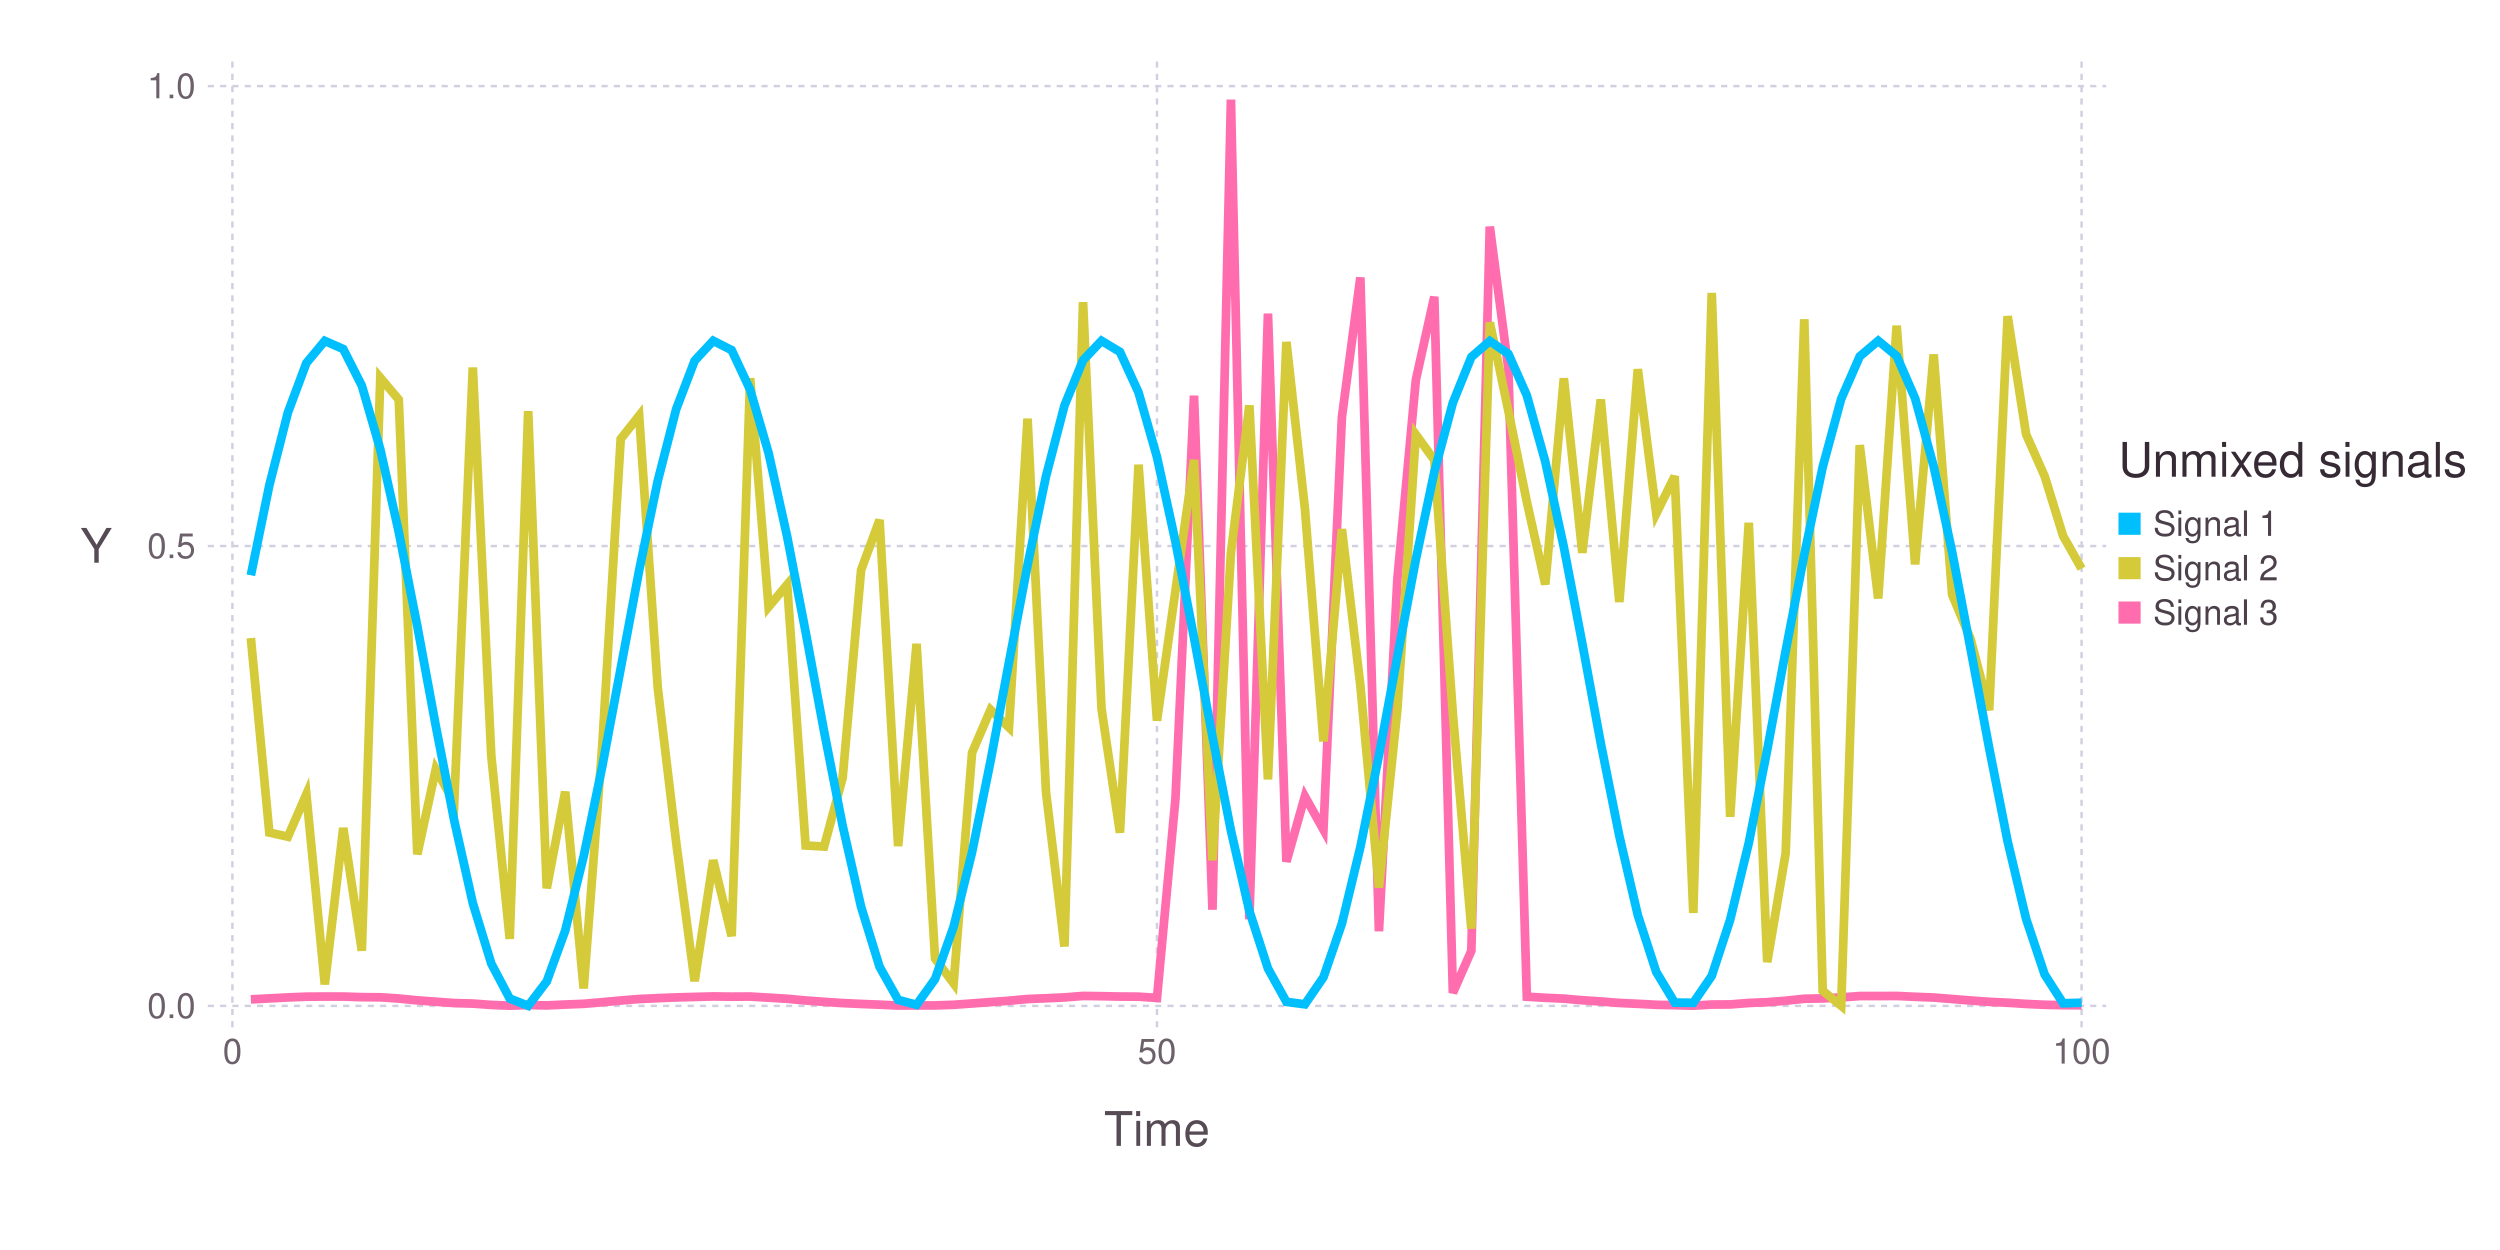
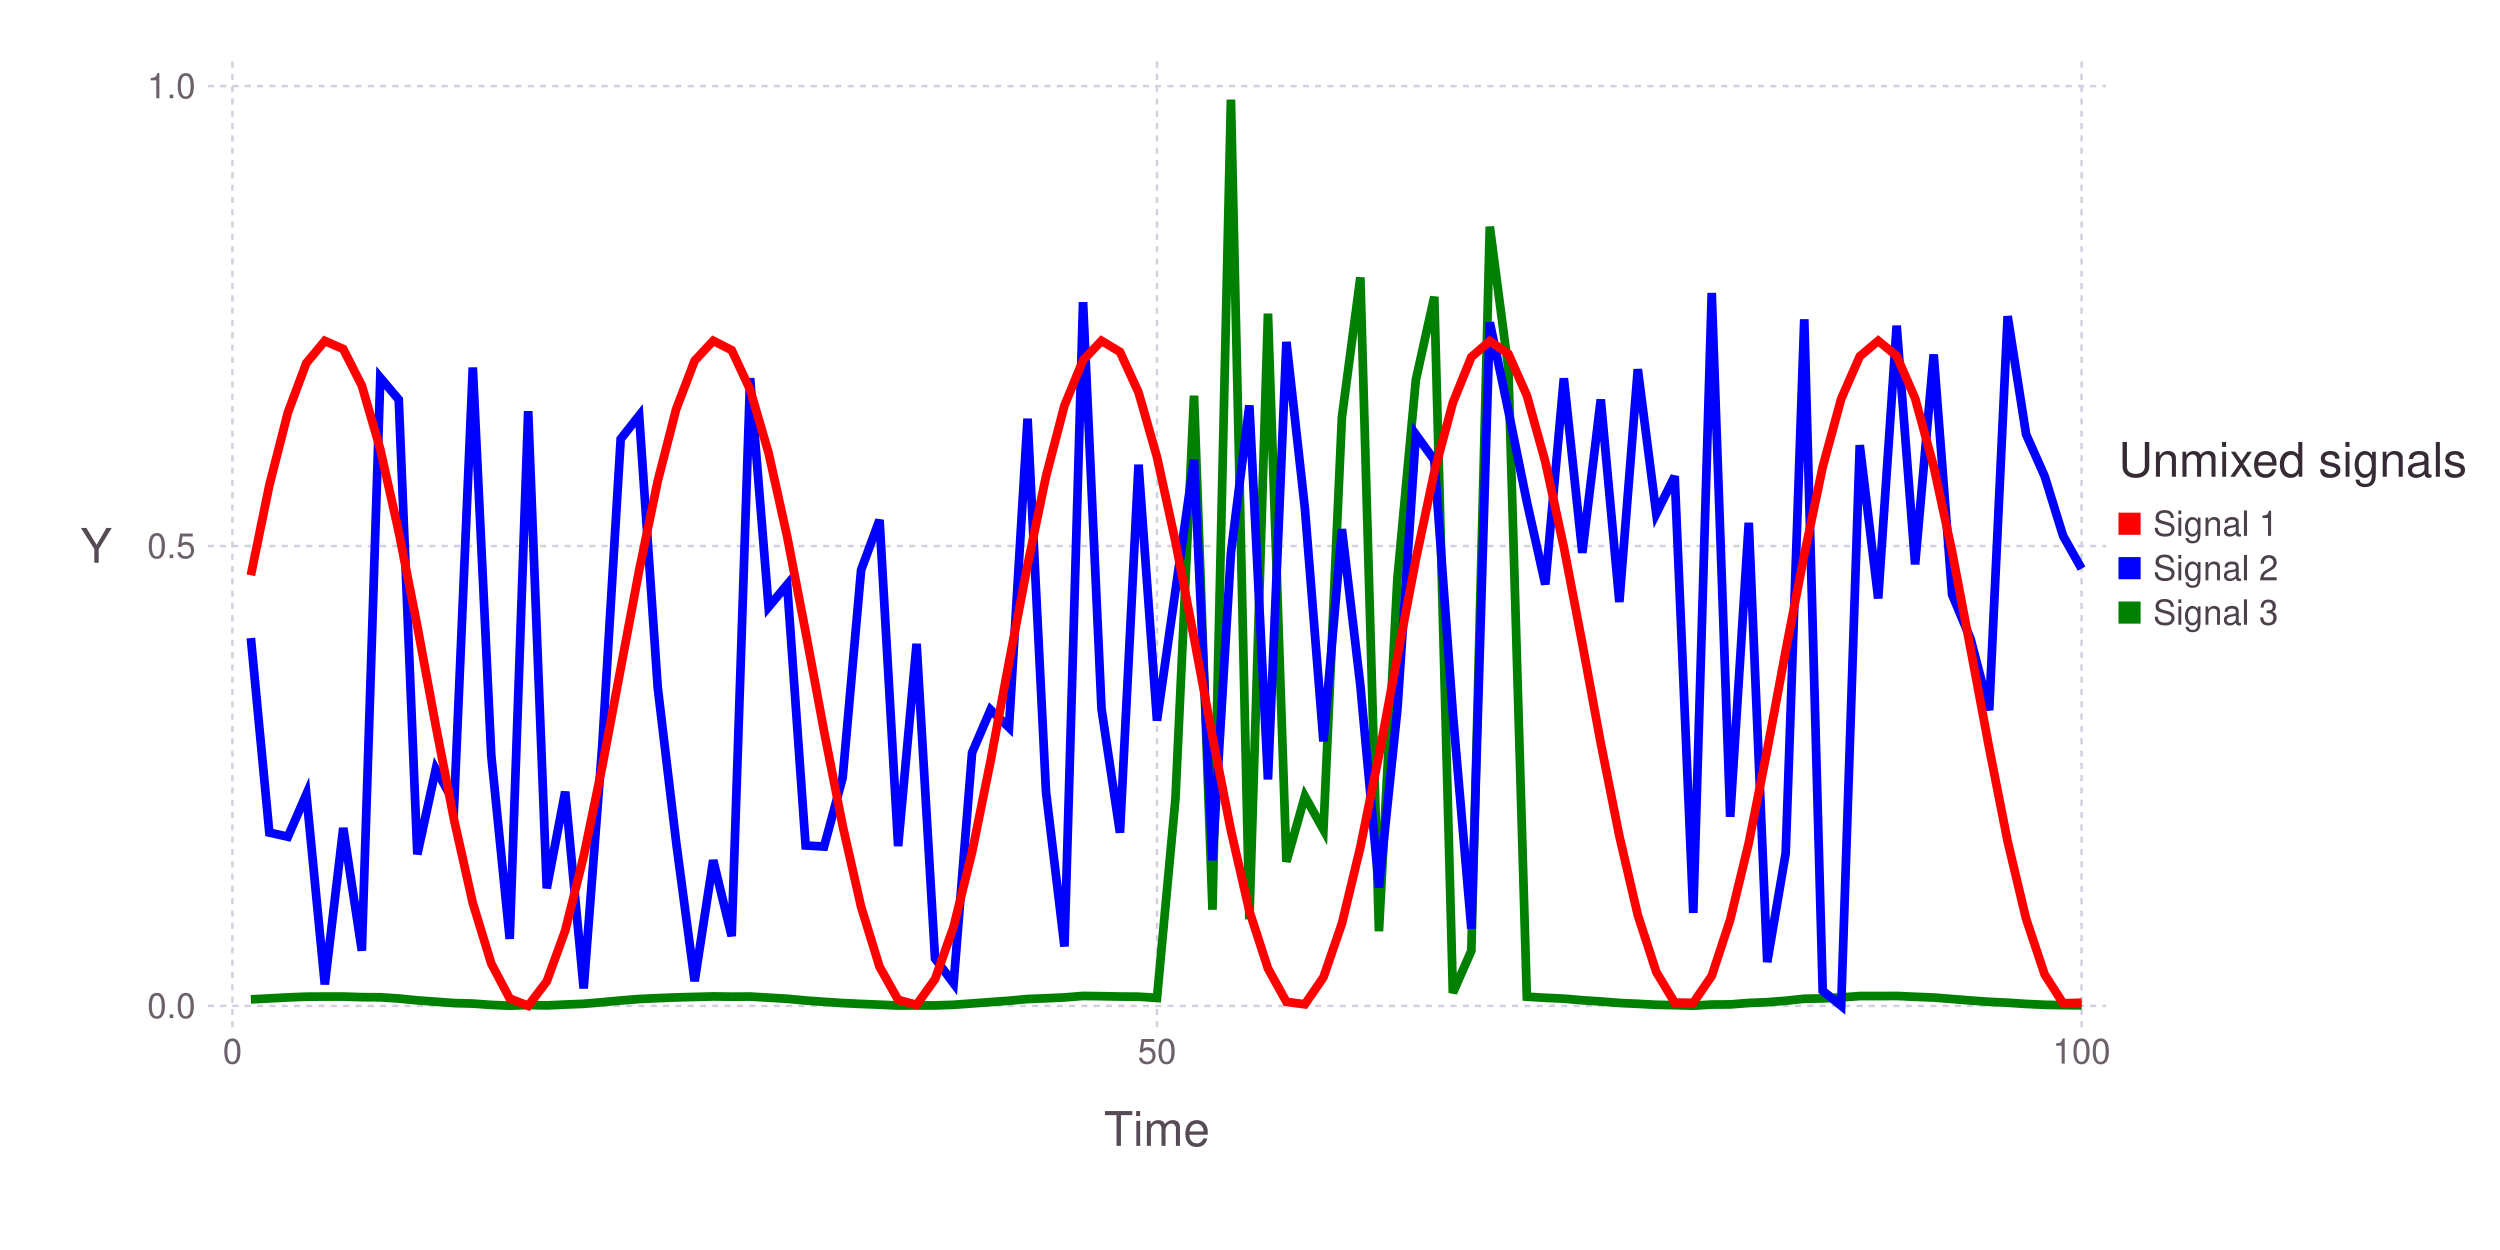
<svg xmlns="http://www.w3.org/2000/svg" version="1.2" width="203.2mm" height="101.6mm" viewBox="0 0 203.2 101.6" stroke="none" fill="#000000" stroke-width="0.3" font-size="3.88">
  <g class="plotroot xscalable yscalable" id="img-d69ff317-1">
    <g font-size="3.88" font-family="'PT Sans','Helvetica Neue','Helvetica',sans-serif" fill="#564A55" stroke="#000000" stroke-opacity="0.000" id="img-d69ff317-2">
      <text x="94.04" y="90.81" text-anchor="middle" dy="0.6em">Time</text>
    </g>
    <g class="guide xlabels" font-size="2.82" font-family="'PT Sans Caption','Helvetica Neue','Helvetica',sans-serif" fill="#6C606B" id="img-d69ff317-3">
      <text x="18.89" y="84.76" text-anchor="middle" dy="0.6em">0</text>
      <text x="94.04" y="84.76" text-anchor="middle" dy="0.6em">50</text>
      <text x="169.19" y="84.76" text-anchor="middle" dy="0.6em">100</text>
    </g>
    <g class="guide colorkey" id="img-d69ff317-4">
      <g fill="#4C404B" font-size="2.82" font-family="'PT Sans','Helvetica Neue','Helvetica',sans-serif" id="img-d69ff317-5">
-         <text x="175" y="42.57" dy="0.35em" id="img-d69ff317-6" class="color_Signal_1">Signal 1</text>
-         <text x="175" y="46.18" dy="0.35em" id="img-d69ff317-7" class="color_Signal_2">Signal 2</text>
-         <text x="175" y="49.79" dy="0.35em" id="img-d69ff317-8" class="color_Signal_3">Signal 3</text>
+         <text x="175" y="42.57" dy="0.35em">Signal 1</text>
+         <text x="175" y="46.18" dy="0.35em">Signal 2</text>
+         <text x="175" y="49.79" dy="0.35em">Signal 3</text>
      </g>
-       <g stroke="#000000" stroke-opacity="0.000" id="img-d69ff317-9">
-         <rect x="172.19" y="41.67" width="1.8" height="1.8" id="img-d69ff317-10" fill="#00BFFF" class="color_Signal_1" />
-         <rect x="172.19" y="45.28" width="1.8" height="1.8" id="img-d69ff317-11" fill="#D4CA3A" class="color_Signal_2" />
-         <rect x="172.19" y="48.89" width="1.8" height="1.8" id="img-d69ff317-12" fill="#FF6DAE" class="color_Signal_3" />
+       <g stroke="#000000" stroke-opacity="0.000" id="img-d69ff317-6">
+         <rect x="172.19" y="41.67" width="1.8" height="1.8" fill="#FF0000" />
+         <rect x="172.19" y="45.28" width="1.8" height="1.8" fill="#0000FF" />
+         <rect x="172.19" y="48.89" width="1.8" height="1.8" fill="#008000" />
      </g>
-       <g fill="#362A35" font-size="3.88" font-family="'PT Sans','Helvetica Neue','Helvetica',sans-serif" stroke="#000000" stroke-opacity="0.000" id="img-d69ff317-13">
-         <text x="172.19" y="38.75" id="img-d69ff317-14">Unmixed signals</text>
+       <g fill="#362A35" font-size="3.88" font-family="'PT Sans','Helvetica Neue','Helvetica',sans-serif" stroke="#000000" stroke-opacity="0.000" id="img-d69ff317-7">
+         <text x="172.19" y="38.75">Unmixed signals</text>
      </g>
    </g>
-     <g clip-path="url(#img-d69ff317-15)">
-       <g id="img-d69ff317-16">
-         <g pointer-events="visible" opacity="1" fill="#000000" fill-opacity="0.000" stroke="#000000" stroke-opacity="0.000" class="guide background" id="img-d69ff317-17">
-           <rect x="16.89" y="5" width="154.31" height="78.76" id="img-d69ff317-18" />
+     <g clip-path="url(#img-d69ff317-8)">
+       <g id="img-d69ff317-9">
+         <g pointer-events="visible" opacity="1" fill="#000000" fill-opacity="0.000" stroke="#000000" stroke-opacity="0.000" class="guide background" id="img-d69ff317-10">
+           <rect x="16.89" y="5" width="154.31" height="78.76" />
        </g>
-         <g class="guide ygridlines xfixed" stroke-dasharray="0.5,0.5" stroke-width="0.2" stroke="#D0D0E0" id="img-d69ff317-19">
-           <path fill="none" d="M16.89,81.76 L 171.19 81.76" id="img-d69ff317-20" />
-           <path fill="none" d="M16.89,44.38 L 171.19 44.38" id="img-d69ff317-21" />
-           <path fill="none" d="M16.89,7 L 171.19 7" id="img-d69ff317-22" />
+         <g class="guide ygridlines xfixed" stroke-dasharray="0.5,0.5" stroke-width="0.2" stroke="#D0D0E0" id="img-d69ff317-11">
+           <path fill="none" d="M16.89,81.76 L 171.19 81.76" />
+           <path fill="none" d="M16.89,44.38 L 171.19 44.38" />
+           <path fill="none" d="M16.89,7 L 171.19 7" />
        </g>
-         <g class="guide xgridlines yfixed" stroke-dasharray="0.5,0.5" stroke-width="0.2" stroke="#D0D0E0" id="img-d69ff317-23">
-           <path fill="none" d="M18.89,5 L 18.89 83.76" id="img-d69ff317-24" />
-           <path fill="none" d="M94.04,5 L 94.04 83.76" id="img-d69ff317-25" />
-           <path fill="none" d="M169.19,5 L 169.19 83.76" id="img-d69ff317-26" />
+         <g class="guide xgridlines yfixed" stroke-dasharray="0.5,0.5" stroke-width="0.2" stroke="#D0D0E0" id="img-d69ff317-12">
+           <path fill="none" d="M18.89,5 L 18.89 83.76" />
+           <path fill="none" d="M94.04,5 L 94.04 83.76" />
+           <path fill="none" d="M169.19,5 L 169.19 83.76" />
        </g>
-         <g class="plotpanel" id="img-d69ff317-27">
-           <g stroke-width="0.71" fill="#000000" fill-opacity="0.000" class="geometry color_Signal_3" stroke-dasharray="none" stroke="#FF6DAE" id="img-d69ff317-28">
-             <path fill="none" d="M20.39,81.23 L 21.89 81.15 23.4 81.07 24.9 81.01 26.4 81 27.9 81 29.41 81.05 30.91 81.06 32.41 81.16 33.92 81.31 35.42 81.42 36.92 81.53 38.43 81.57 39.93 81.68 41.43 81.74 42.93 81.69 44.44 81.72 45.94 81.65 47.44 81.59 48.95 81.46 50.45 81.32 51.95 81.2 53.46 81.13 54.96 81.07 56.46 81.03 57.97 80.99 59.47 81.01 60.97 81 62.47 81.09 63.98 81.18 65.48 81.32 66.98 81.43 68.49 81.53 69.99 81.6 71.49 81.66 73 81.73 74.5 81.72 76 81.72 77.51 81.67 79.01 81.56 80.51 81.45 82.01 81.34 83.52 81.2 85.02 81.14 86.52 81.07 88.03 80.95 89.53 80.97 91.03 81 92.54 81.01 94.04 81.11 95.54 64.93 97.05 32.16 98.55 73.94 100.05 8.1 101.55 74.72 103.06 25.49 104.56 70.04 106.06 64.73 107.57 67.44 109.07 33.91 110.57 22.55 112.08 75.69 113.58 47.05 115.08 30.88 116.58 24.12 118.09 80.7 119.59 77.28 121.09 18.42 122.6 29.98 124.1 81.01 125.6 81.1 127.11 81.17 128.61 81.3 130.11 81.4 131.62 81.52 133.12 81.59 134.62 81.67 136.12 81.7 137.63 81.74 139.13 81.65 140.63 81.64 142.14 81.52 143.64 81.46 145.14 81.34 146.65 81.18 148.15 81.15 149.65 81.07 151.16 80.96 152.66 80.96 154.16 80.95 155.66 81.02 157.17 81.08 158.67 81.2 160.17 81.32 161.68 81.43 163.18 81.5 164.68 81.6 166.19 81.67 167.69 81.7 169.19 81.71" id="img-d69ff317-29" />
+         <g class="plotpanel" id="img-d69ff317-13">
+           <g stroke-width="0.71" fill="#000000" fill-opacity="0.000" class="geometry" stroke-dasharray="none" stroke="#008000" id="img-d69ff317-14">
+             <path fill="none" d="M20.39,81.23 L 21.89 81.15 23.4 81.07 24.9 81.01 26.4 81 27.9 81 29.41 81.05 30.91 81.06 32.41 81.16 33.92 81.31 35.42 81.42 36.92 81.53 38.43 81.57 39.93 81.68 41.43 81.74 42.93 81.69 44.44 81.72 45.94 81.65 47.44 81.59 48.95 81.46 50.45 81.32 51.95 81.2 53.46 81.13 54.96 81.07 56.46 81.03 57.97 80.99 59.47 81.01 60.97 81 62.47 81.09 63.98 81.18 65.48 81.32 66.98 81.43 68.49 81.53 69.99 81.6 71.49 81.66 73 81.73 74.5 81.72 76 81.72 77.51 81.67 79.01 81.56 80.51 81.45 82.01 81.34 83.52 81.2 85.02 81.14 86.52 81.07 88.03 80.95 89.53 80.97 91.03 81 92.54 81.01 94.04 81.11 95.54 64.93 97.05 32.16 98.55 73.94 100.05 8.1 101.55 74.72 103.06 25.49 104.56 70.04 106.06 64.73 107.57 67.44 109.07 33.91 110.57 22.55 112.08 75.69 113.58 47.05 115.08 30.88 116.58 24.12 118.09 80.7 119.59 77.28 121.09 18.42 122.6 29.98 124.1 81.01 125.6 81.1 127.11 81.17 128.61 81.3 130.11 81.4 131.62 81.52 133.12 81.59 134.62 81.67 136.12 81.7 137.63 81.74 139.13 81.65 140.63 81.64 142.14 81.52 143.64 81.46 145.14 81.34 146.65 81.18 148.15 81.15 149.65 81.07 151.16 80.96 152.66 80.96 154.16 80.95 155.66 81.02 157.17 81.08 158.67 81.2 160.17 81.32 161.68 81.43 163.18 81.5 164.68 81.6 166.19 81.67 167.69 81.7 169.19 81.71" />
          </g>
-           <g stroke-width="0.71" fill="#000000" fill-opacity="0.000" class="geometry color_Signal_2" stroke-dasharray="none" stroke="#D4CA3A" id="img-d69ff317-30">
-             <path fill="none" d="M20.39,51.86 L 21.89 67.67 23.4 68.01 24.9 64.56 26.4 80.01 27.9 67.3 29.41 77.27 30.91 30.7 32.41 32.48 33.92 69.44 35.42 62.52 36.92 65.23 38.43 29.87 39.93 61.4 41.43 76.31 42.93 33.42 44.44 72.2 45.94 64.35 47.44 80.34 48.95 60.64 50.45 35.68 51.95 33.78 53.46 55.88 54.96 68.47 56.46 79.75 57.97 69.92 59.47 76.09 60.97 30.74 62.47 49.33 63.98 47.52 65.48 68.72 66.98 68.81 68.49 63.22 69.99 46.33 71.49 42.26 73 68.77 74.5 52.33 76 77.91 77.51 79.93 79.01 61.18 80.51 57.69 82.01 59.13 83.52 34.03 85.02 64.38 86.52 76.93 88.03 24.56 89.53 57.6 91.03 67.68 92.54 37.77 94.04 58.57 95.54 48.02 97.05 37.38 98.55 69.93 100.05 44.94 101.55 32.95 103.06 63.35 104.56 27.79 106.06 41.32 107.57 60.26 109.07 43.01 110.57 55.72 112.08 72.14 113.58 57.65 115.08 35.32 116.58 37.39 118.09 58.03 119.59 75.48 121.09 26.21 122.6 33.4 124.1 40.78 125.6 47.5 127.11 30.75 128.61 44.93 130.11 32.47 131.62 48.93 133.12 30.01 134.62 41.74 136.12 38.71 137.63 74.2 139.13 23.81 140.63 66.39 142.14 42.49 143.64 78.2 145.14 69.35 146.65 25.95 148.15 80.53 149.65 81.75 151.16 36.18 152.66 48.64 154.16 26.47 155.66 45.87 157.17 28.81 158.67 48.34 160.17 51.93 161.68 57.72 163.18 25.7 164.68 35.3 166.19 38.71 167.69 43.56 169.19 46.22" id="img-d69ff317-31" />
+           <g stroke-width="0.71" fill="#000000" fill-opacity="0.000" class="geometry" stroke-dasharray="none" stroke="#0000FF" id="img-d69ff317-15">
+             <path fill="none" d="M20.39,51.86 L 21.89 67.67 23.4 68.01 24.9 64.56 26.4 80.01 27.9 67.3 29.41 77.27 30.91 30.7 32.41 32.48 33.92 69.44 35.42 62.52 36.92 65.23 38.43 29.87 39.93 61.4 41.43 76.31 42.93 33.42 44.44 72.2 45.94 64.35 47.44 80.34 48.95 60.64 50.45 35.68 51.95 33.78 53.46 55.88 54.96 68.47 56.46 79.75 57.97 69.92 59.47 76.09 60.97 30.74 62.47 49.33 63.98 47.52 65.48 68.72 66.98 68.81 68.49 63.22 69.99 46.33 71.49 42.26 73 68.77 74.5 52.33 76 77.91 77.51 79.93 79.01 61.18 80.51 57.69 82.01 59.13 83.52 34.03 85.02 64.38 86.52 76.93 88.03 24.56 89.53 57.6 91.03 67.68 92.54 37.77 94.04 58.57 95.54 48.02 97.05 37.38 98.55 69.93 100.05 44.94 101.55 32.95 103.06 63.35 104.56 27.79 106.06 41.32 107.57 60.26 109.07 43.01 110.57 55.72 112.08 72.14 113.58 57.65 115.08 35.32 116.58 37.39 118.09 58.03 119.59 75.48 121.09 26.21 122.6 33.4 124.1 40.78 125.6 47.5 127.11 30.75 128.61 44.93 130.11 32.47 131.62 48.93 133.12 30.01 134.62 41.74 136.12 38.71 137.63 74.2 139.13 23.81 140.63 66.39 142.14 42.49 143.64 78.2 145.14 69.35 146.65 25.95 148.15 80.53 149.65 81.75 151.16 36.18 152.66 48.64 154.16 26.47 155.66 45.87 157.17 28.81 158.67 48.34 160.17 51.93 161.68 57.72 163.18 25.7 164.68 35.3 166.19 38.71 167.69 43.56 169.19 46.22" />
          </g>
-           <g stroke-width="0.71" fill="#000000" fill-opacity="0.000" class="geometry color_Signal_1" stroke-dasharray="none" stroke="#00BFFF" id="img-d69ff317-32">
-             <path fill="none" d="M20.39,46.76 L 21.89 39.45 23.4 33.53 24.9 29.51 26.4 27.71 27.9 28.37 29.41 31.35 30.91 36.52 32.41 43.23 33.92 50.9 35.42 59 36.92 66.7 38.43 73.41 39.93 78.32 41.43 81.16 42.93 81.75 44.44 79.77 45.94 75.64 47.44 69.6 48.95 62.3 50.45 54.33 51.95 46.36 53.46 39.1 54.96 33.25 56.46 29.32 57.97 27.7 59.47 28.46 60.97 31.67 62.47 36.82 63.98 43.61 65.48 51.36 66.98 59.44 68.49 67.12 69.99 73.71 71.49 78.58 73 81.27 74.5 81.67 76 79.58 77.51 75.32 79.01 69.26 80.51 61.87 82.01 53.83 83.52 45.93 85.02 38.71 86.52 32.96 88.03 29.28 89.53 27.7 91.03 28.6 92.54 31.9 94.04 37.15 95.54 44.02 97.05 51.84 98.55 59.88 100.05 67.51 101.55 74.05 103.06 78.72 104.56 81.43 106.06 81.63 107.57 79.43 109.07 75.07 110.57 68.85 112.08 61.4 113.58 53.36 115.08 45.47 116.58 38.37 118.09 32.73 119.59 29.02 121.09 27.72 122.6 28.76 124.1 32.14 125.6 37.52 127.11 44.48 128.61 52.31 130.11 60.41 131.62 67.95 133.12 74.38 134.62 79 136.12 81.49 137.63 81.51 139.13 79.32 140.63 74.75 142.14 68.52 143.64 60.95 145.14 52.9 146.65 45.09 148.15 37.95 149.65 32.42 151.16 28.97 152.66 27.7 154.16 28.93 155.66 32.38 157.17 37.91 158.67 44.87 160.17 52.75 161.68 60.8 163.18 68.39 164.68 74.68 166.19 79.21 167.69 81.55 169.19 81.5" id="img-d69ff317-33" />
+           <g stroke-width="0.71" fill="#000000" fill-opacity="0.000" class="geometry" stroke-dasharray="none" stroke="#FF0000" id="img-d69ff317-16">
+             <path fill="none" d="M20.39,46.76 L 21.89 39.45 23.4 33.53 24.9 29.51 26.4 27.71 27.9 28.37 29.41 31.35 30.91 36.52 32.41 43.23 33.92 50.9 35.42 59 36.92 66.7 38.43 73.41 39.93 78.32 41.43 81.16 42.93 81.75 44.44 79.77 45.94 75.64 47.44 69.6 48.95 62.3 50.45 54.33 51.95 46.36 53.46 39.1 54.96 33.25 56.46 29.32 57.97 27.7 59.47 28.46 60.97 31.67 62.47 36.82 63.98 43.61 65.48 51.36 66.98 59.44 68.49 67.12 69.99 73.71 71.49 78.58 73 81.27 74.5 81.67 76 79.58 77.51 75.32 79.01 69.26 80.51 61.87 82.01 53.83 83.52 45.93 85.02 38.71 86.52 32.96 88.03 29.28 89.53 27.7 91.03 28.6 92.54 31.9 94.04 37.15 95.54 44.02 97.05 51.84 98.55 59.88 100.05 67.51 101.55 74.05 103.06 78.72 104.56 81.43 106.06 81.63 107.57 79.43 109.07 75.07 110.57 68.85 112.08 61.4 113.58 53.36 115.08 45.47 116.58 38.37 118.09 32.73 119.59 29.02 121.09 27.72 122.6 28.76 124.1 32.14 125.6 37.52 127.11 44.48 128.61 52.31 130.11 60.41 131.62 67.95 133.12 74.38 134.62 79 136.12 81.49 137.63 81.51 139.13 79.32 140.63 74.75 142.14 68.52 143.64 60.95 145.14 52.9 146.65 45.09 148.15 37.95 149.65 32.42 151.16 28.97 152.66 27.7 154.16 28.93 155.66 32.38 157.17 37.91 158.67 44.87 160.17 52.75 161.68 60.8 163.18 68.39 164.68 74.68 166.19 79.21 167.69 81.55 169.19 81.5" />
          </g>
        </g>
      </g>
    </g>
-     <g class="guide ylabels" font-size="2.82" font-family="'PT Sans Caption','Helvetica Neue','Helvetica',sans-serif" fill="#6C606B" id="img-d69ff317-34">
-       <text x="15.89" y="81.76" text-anchor="end" dy="0.35em" id="img-d69ff317-35">0.0</text>
-       <text x="15.89" y="44.38" text-anchor="end" dy="0.35em" id="img-d69ff317-36">0.5</text>
-       <text x="15.89" y="7" text-anchor="end" dy="0.35em" id="img-d69ff317-37">1.0</text>
+     <g class="guide ylabels" font-size="2.82" font-family="'PT Sans Caption','Helvetica Neue','Helvetica',sans-serif" fill="#6C606B" id="img-d69ff317-17">
+       <text x="15.89" y="81.76" text-anchor="end" dy="0.35em">0.0</text>
+       <text x="15.89" y="44.38" text-anchor="end" dy="0.35em">0.5</text>
+       <text x="15.89" y="7" text-anchor="end" dy="0.35em">1.0</text>
    </g>
-     <g font-size="3.88" font-family="'PT Sans','Helvetica Neue','Helvetica',sans-serif" fill="#564A55" stroke="#000000" stroke-opacity="0.000" id="img-d69ff317-38">
-       <text x="9.11" y="44.38" text-anchor="end" dy="0.35em" id="img-d69ff317-39">Y</text>
+     <g font-size="3.88" font-family="'PT Sans','Helvetica Neue','Helvetica',sans-serif" fill="#564A55" stroke="#000000" stroke-opacity="0.000" id="img-d69ff317-18">
+       <text x="9.11" y="44.38" text-anchor="end" dy="0.35em">Y</text>
    </g>
  </g>
  <defs>
-     <clipPath id="img-d69ff317-15">
+     <clipPath id="img-d69ff317-8">
      <path d="M16.89,5 L 171.19 5 171.19 83.76 16.89 83.76" />
    </clipPath>
  </defs>
</svg>
